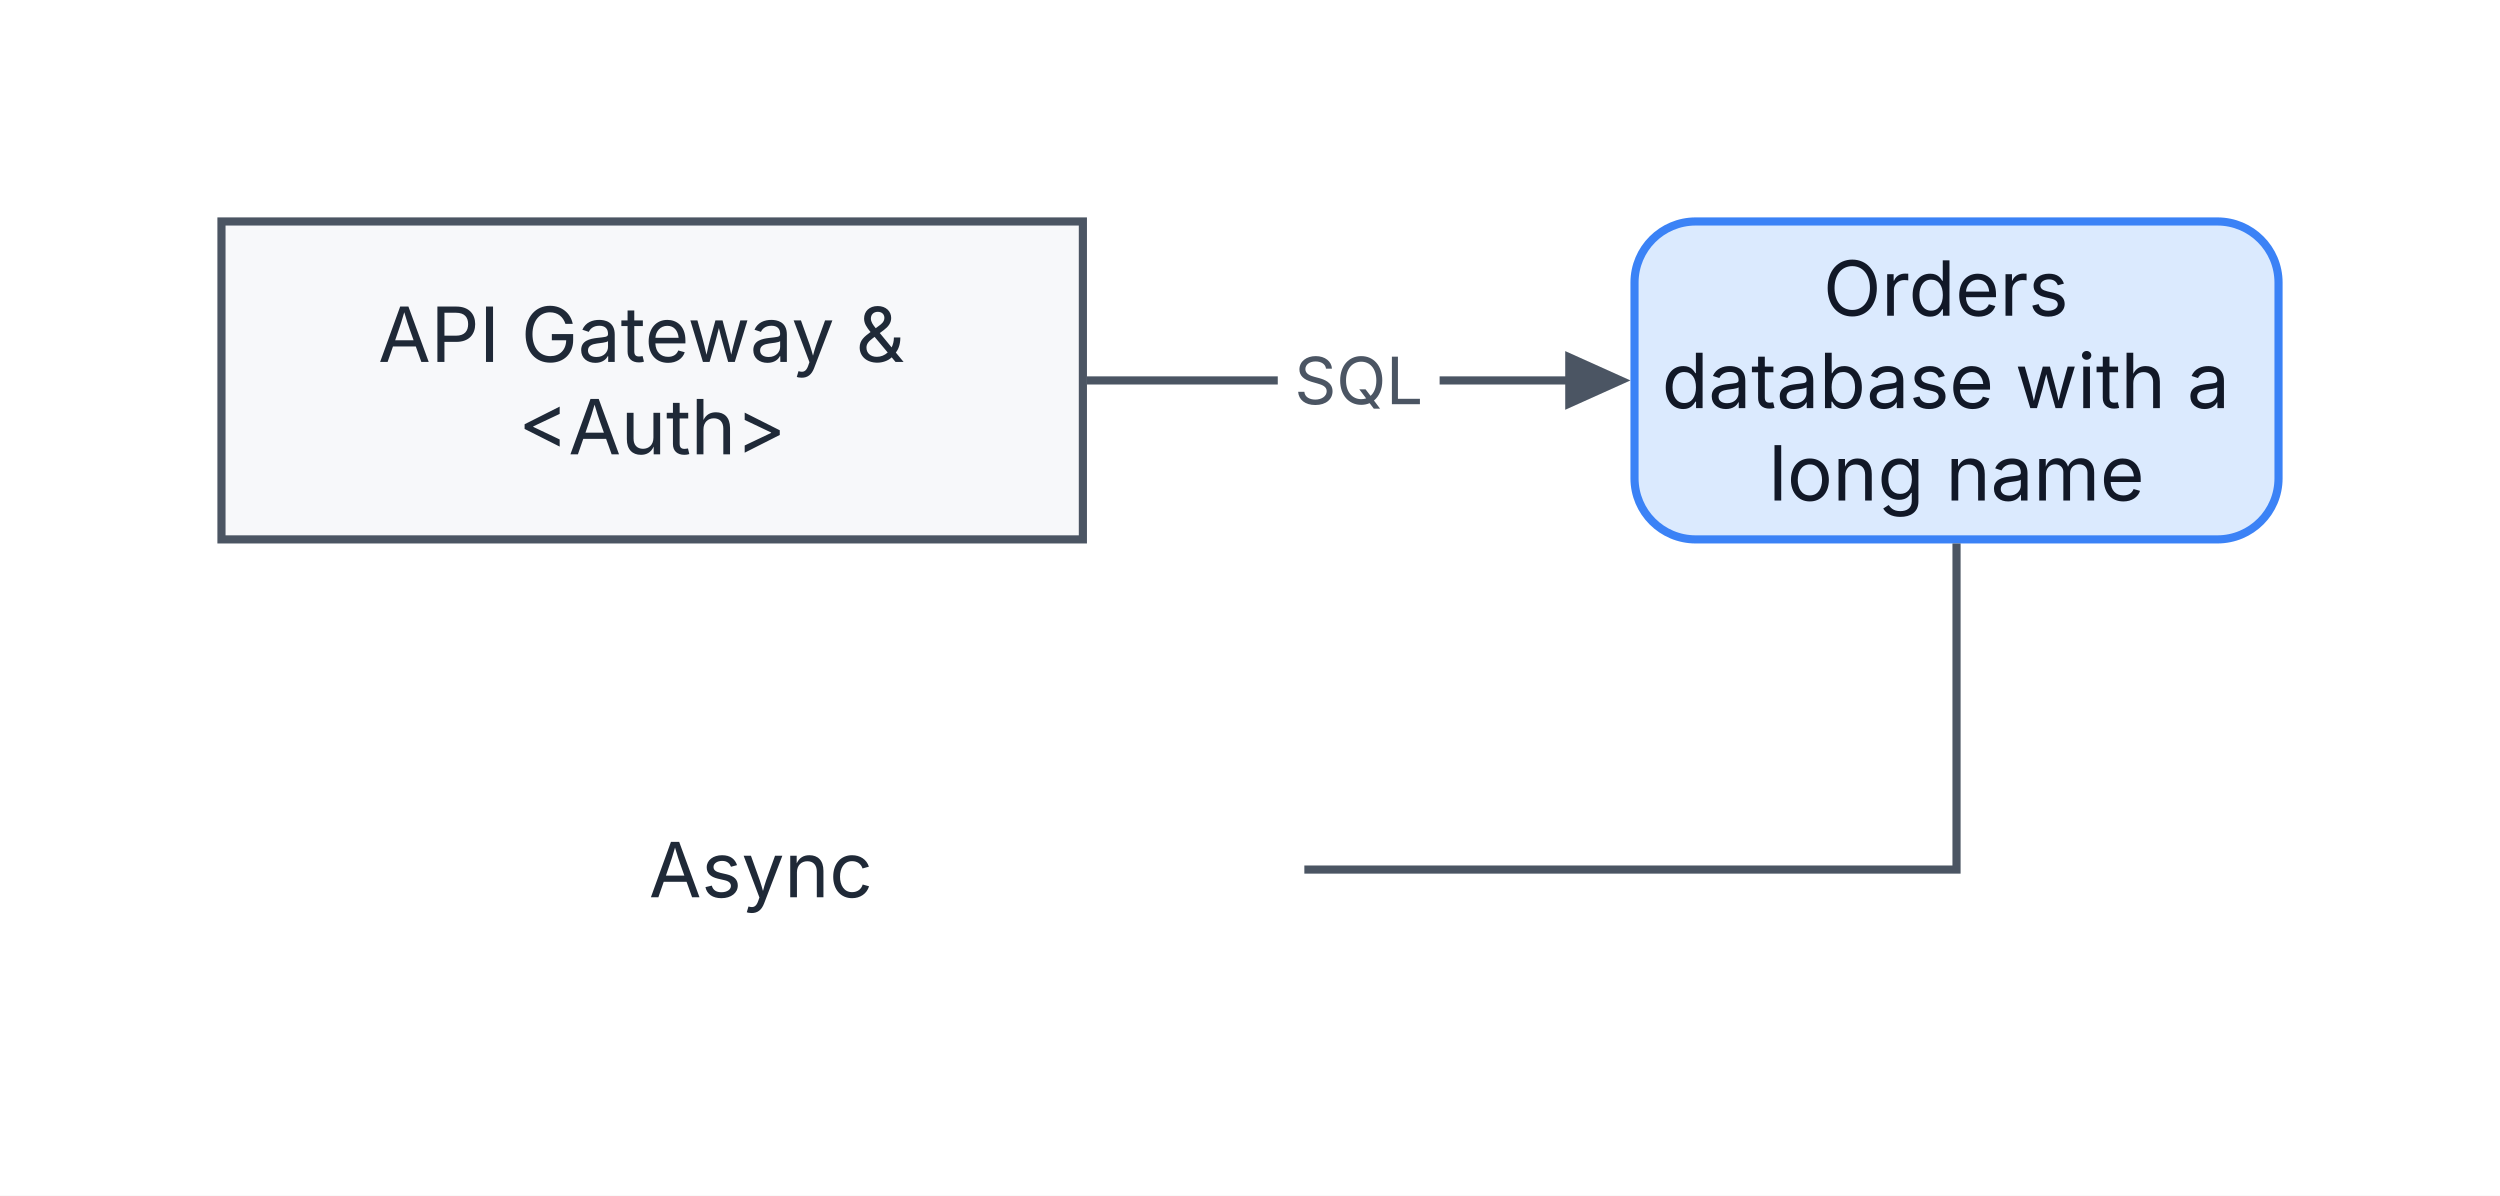
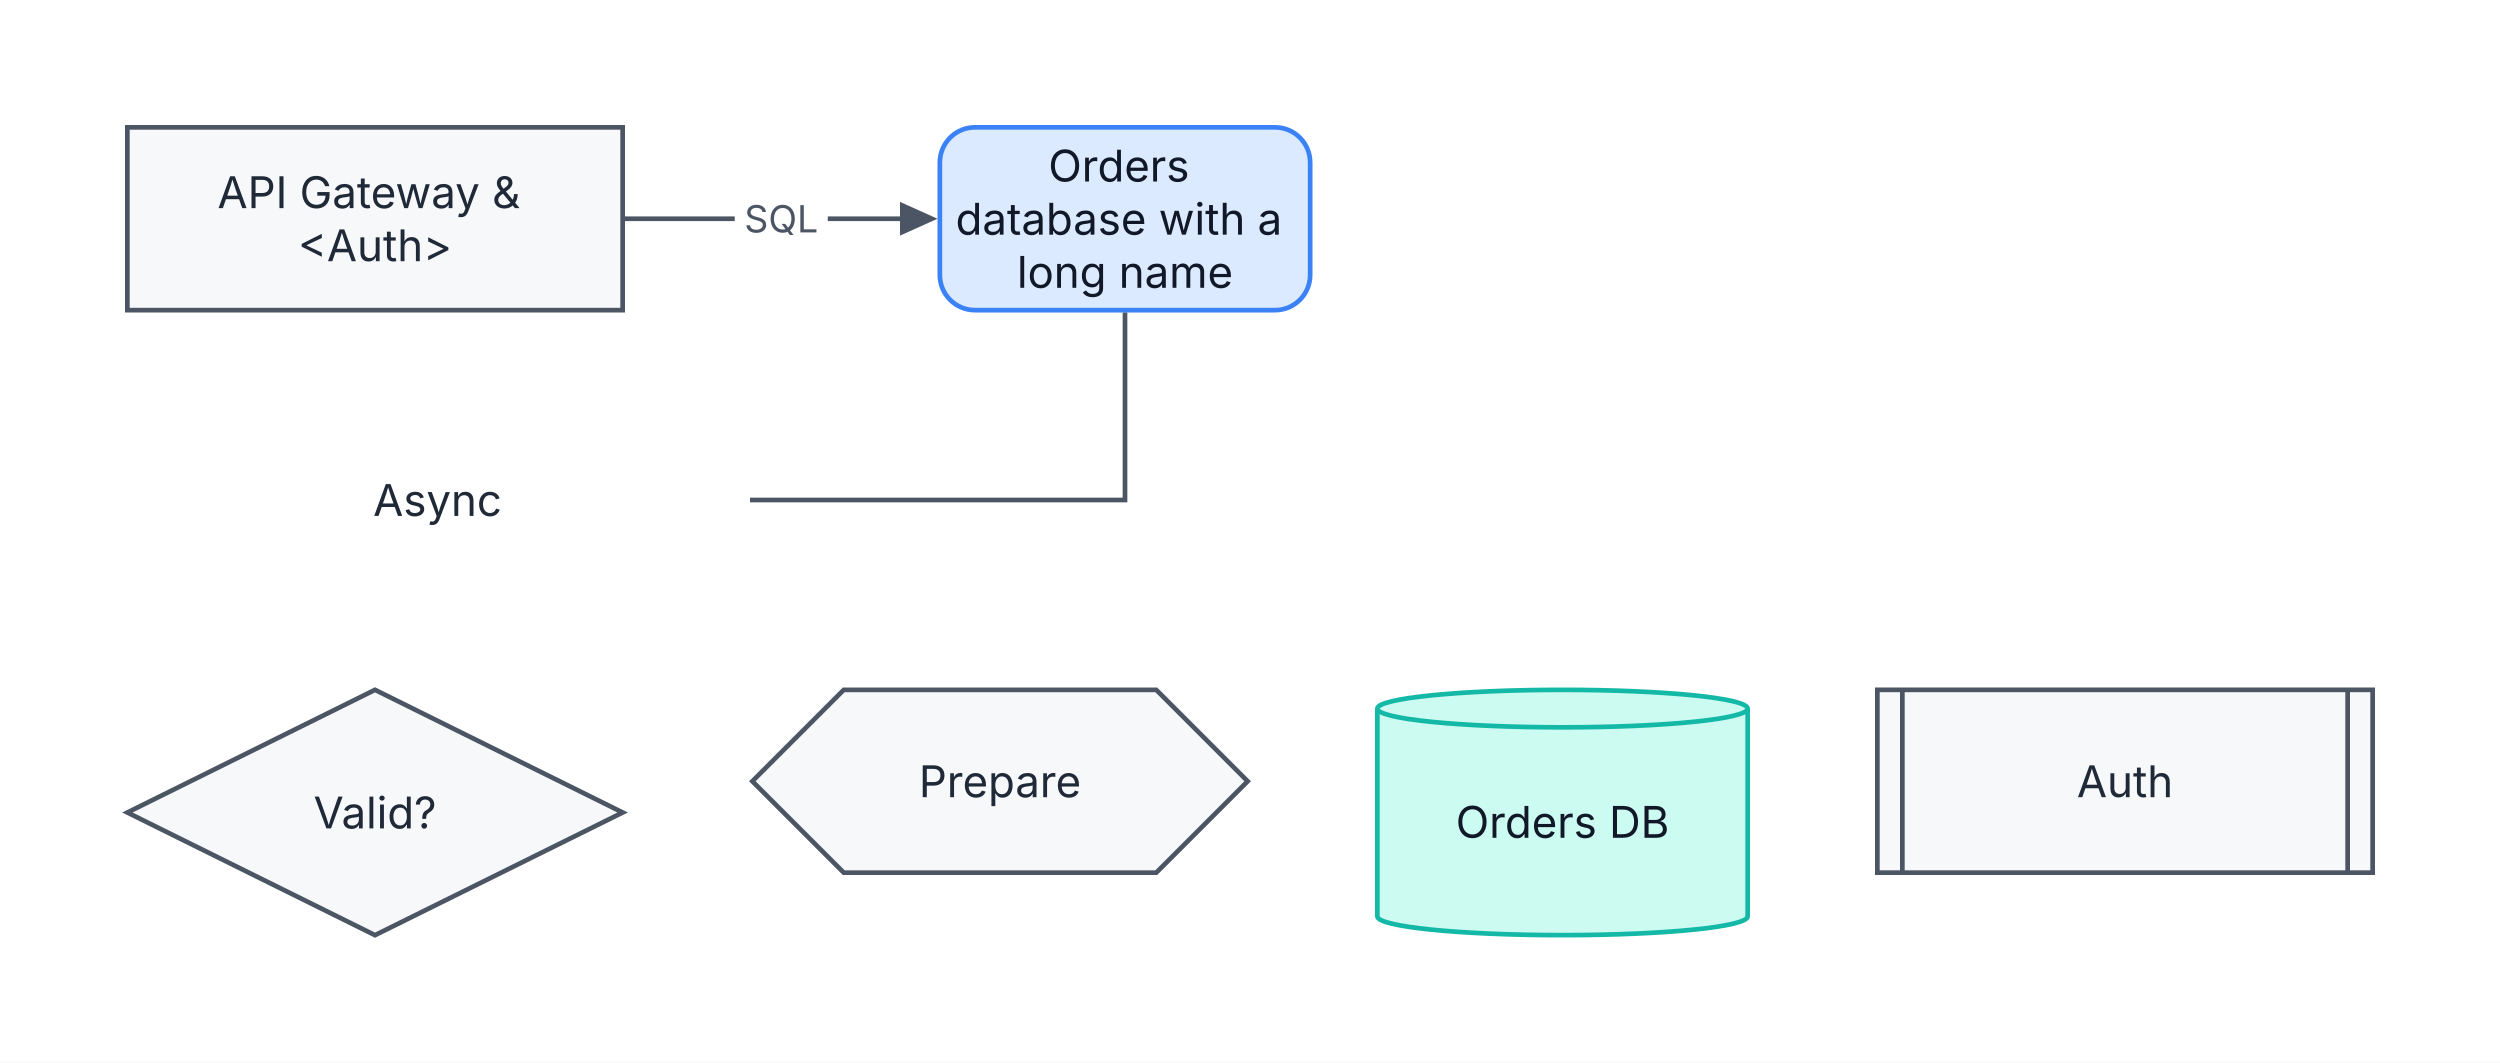
- <svg xmlns="http://www.w3.org/2000/svg" width="460" height="220" viewBox="0 0 460 220" font-family="Inter, sans-serif">
-   <rect x="0" y="0" width="460" height="220" fill="#ffffff" />
+ <svg xmlns="http://www.w3.org/2000/svg" width="800" height="340" viewBox="0 0 800 340" font-family="Inter, sans-serif">
+   <rect x="0" y="0" width="800" height="340" fill="#ffffff" />
  <g id="api">
    <rect x="40.75" y="40.75" width="158.5" height="58.5" rx="0" fill="#f7f8fa" stroke="#4b5563" stroke-width="1.5" />
    <text x="120" font-size="14" fill="#1f2937" text-anchor="middle" dominant-baseline="central">
      <tspan x="120" y="61.5">API Gateway &amp;</tspan>
      <tspan x="120" y="78.5">&lt;Auth&gt;</tspan>
    </text>
  </g>
  <g id="db">
    <rect x="300.75" y="40.75" width="118.5" height="58.5" rx="11.25" fill="#dbeafe" stroke="#3b82f6" stroke-width="1.5" />
    <text x="360" font-size="14" fill="#111827" text-anchor="middle" dominant-baseline="central">
      <tspan x="360" y="53">Orders</tspan>
      <tspan x="360" y="70">database with a</tspan>
      <tspan x="360" y="87">long name</tspan>
    </text>
  </g>
  <g id="note">
    <text x="140" font-size="14" fill="#1f2937" text-anchor="middle" dominant-baseline="central">
      <tspan x="140" y="160">Async</tspan>
    </text>
  </g>
+   <g id="valid">
+     <polygon points="120,220.75 199.25,260 120,299.25 40.75,260" fill="#f7f8fa" stroke="#4b5563" stroke-width="1.5" />
+     <text x="120" font-size="14" fill="#1f2937" text-anchor="middle" dominant-baseline="central">
+       <tspan x="120" y="260">Valid?</tspan>
+     </text>
+   </g>
+   <g id="prepare">
+     <polygon points="270,220.75 370,220.75 399.25,250 370,279.25 270,279.25 240.75,250" fill="#f7f8fa" stroke="#4b5563" stroke-width="1.5" />
+     <text x="320" font-size="14" fill="#1f2937" text-anchor="middle" dominant-baseline="central">
+       <tspan x="320" y="250">Prepare</tspan>
+     </text>
+   </g>
+   <g id="orders">
+     <path d="M440.75,226.75 A59.25,6 0 0 1 559.25,226.75 V293.25 A59.25,6 0 0 1 440.75,293.25 Z" fill="#ccfbf1" stroke="#14b8a6" stroke-width="1.5" />
+     <path d="M440.75,226.75 A59.25,6 0 0 0 559.25,226.75" fill="none" stroke="#14b8a6" stroke-width="1.5" />
+     <text x="500" font-size="14" fill="#111827" text-anchor="middle" dominant-baseline="central">
+       <tspan x="500" y="263">Orders DB</tspan>
+     </text>
+   </g>
+   <g id="auth">
+     <rect x="600.75" y="220.75" width="158.5" height="58.5" rx="0" fill="#f7f8fa" stroke="#4b5563" stroke-width="1.5" />
+     <line x1="608.75" y1="220.75" x2="608.75" y2="279.25" stroke="#4b5563" stroke-width="1.5" />
+     <line x1="751.25" y1="220.75" x2="751.25" y2="279.25" stroke="#4b5563" stroke-width="1.5" />
+     <text x="680" font-size="14" fill="#1f2937" text-anchor="middle" dominant-baseline="central">
+       <tspan x="680" y="250">Auth</tspan>
+     </text>
+   </g>
  <g class="connector">
    <line x1="200" y1="70" x2="290.4" y2="70" stroke="#4b5563" stroke-width="1.5" />
    <polygon points="300,70 288,75.4 288,64.6" fill="#4b5563" />
    <rect x="235.11" y="59.5" width="29.78" height="21" rx="2" fill="#ffffff" />
    <text x="250" font-size="12" fill="#4b5563" text-anchor="middle" dominant-baseline="central">
      <tspan x="250" y="70">SQL</tspan>
    </text>
  </g>
  <g class="connector">
    <polyline points="240,160 360,160 360,100" fill="none" stroke="#4b5563" stroke-width="1.5" />
  </g>
</svg>
